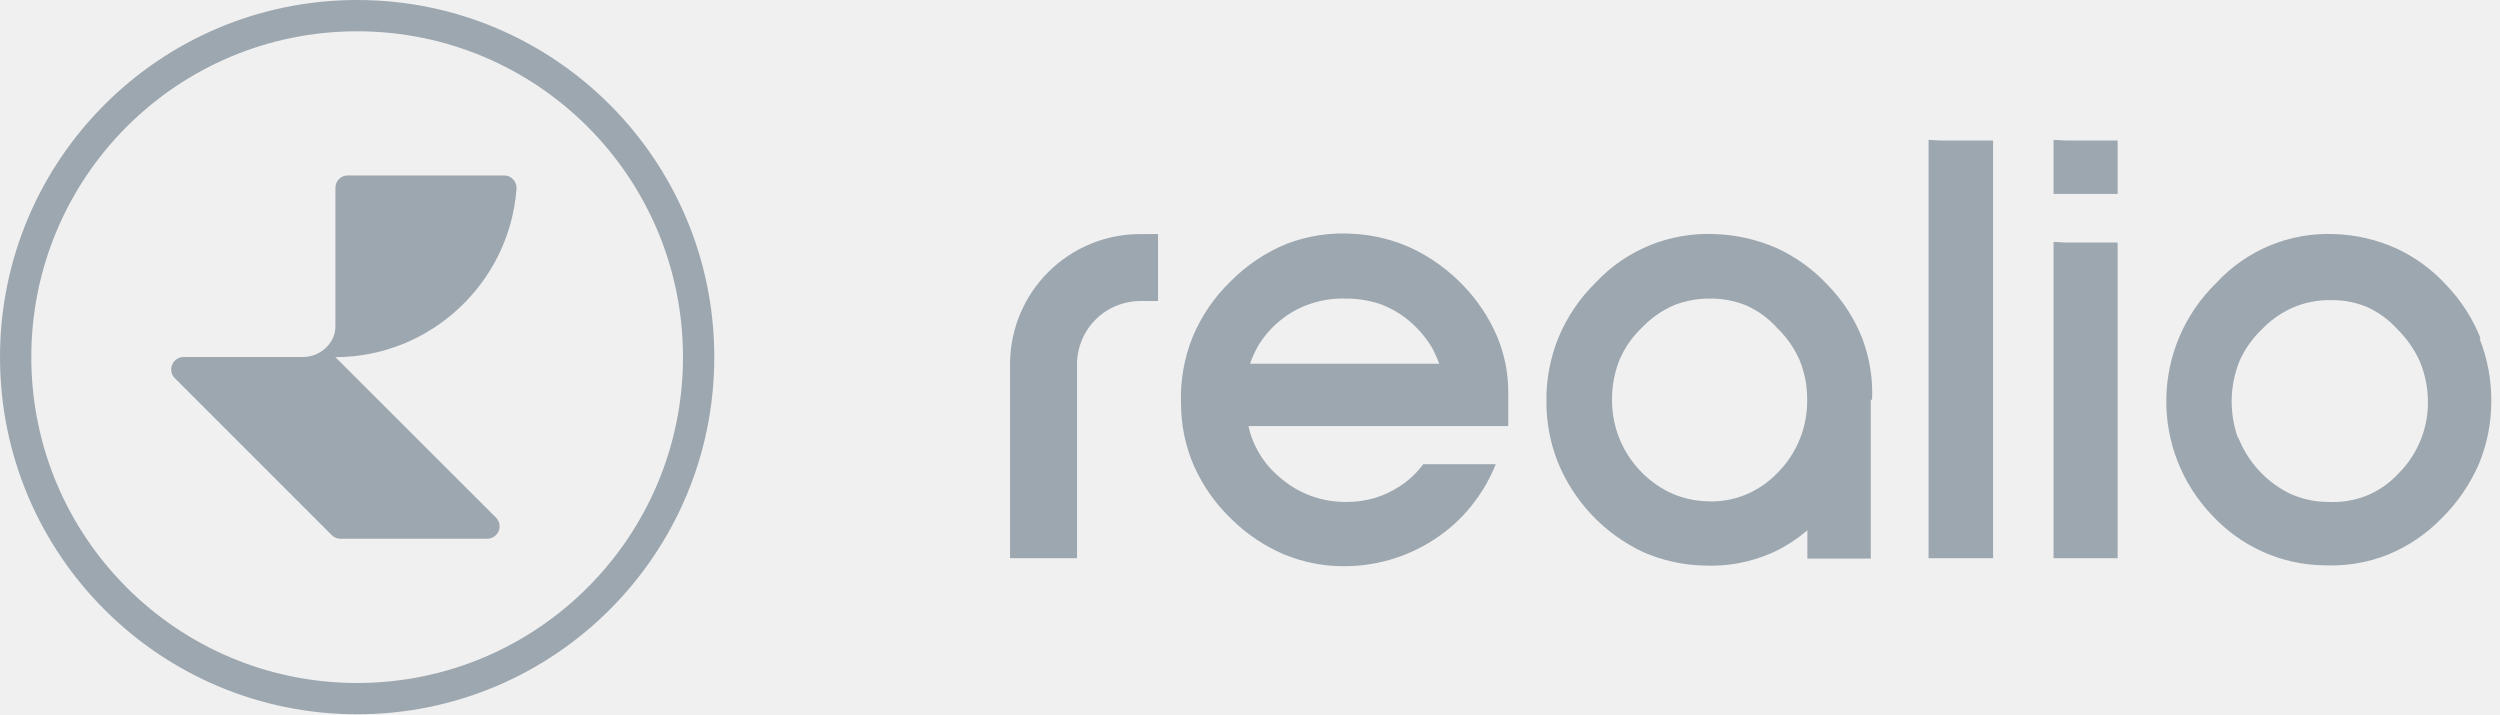
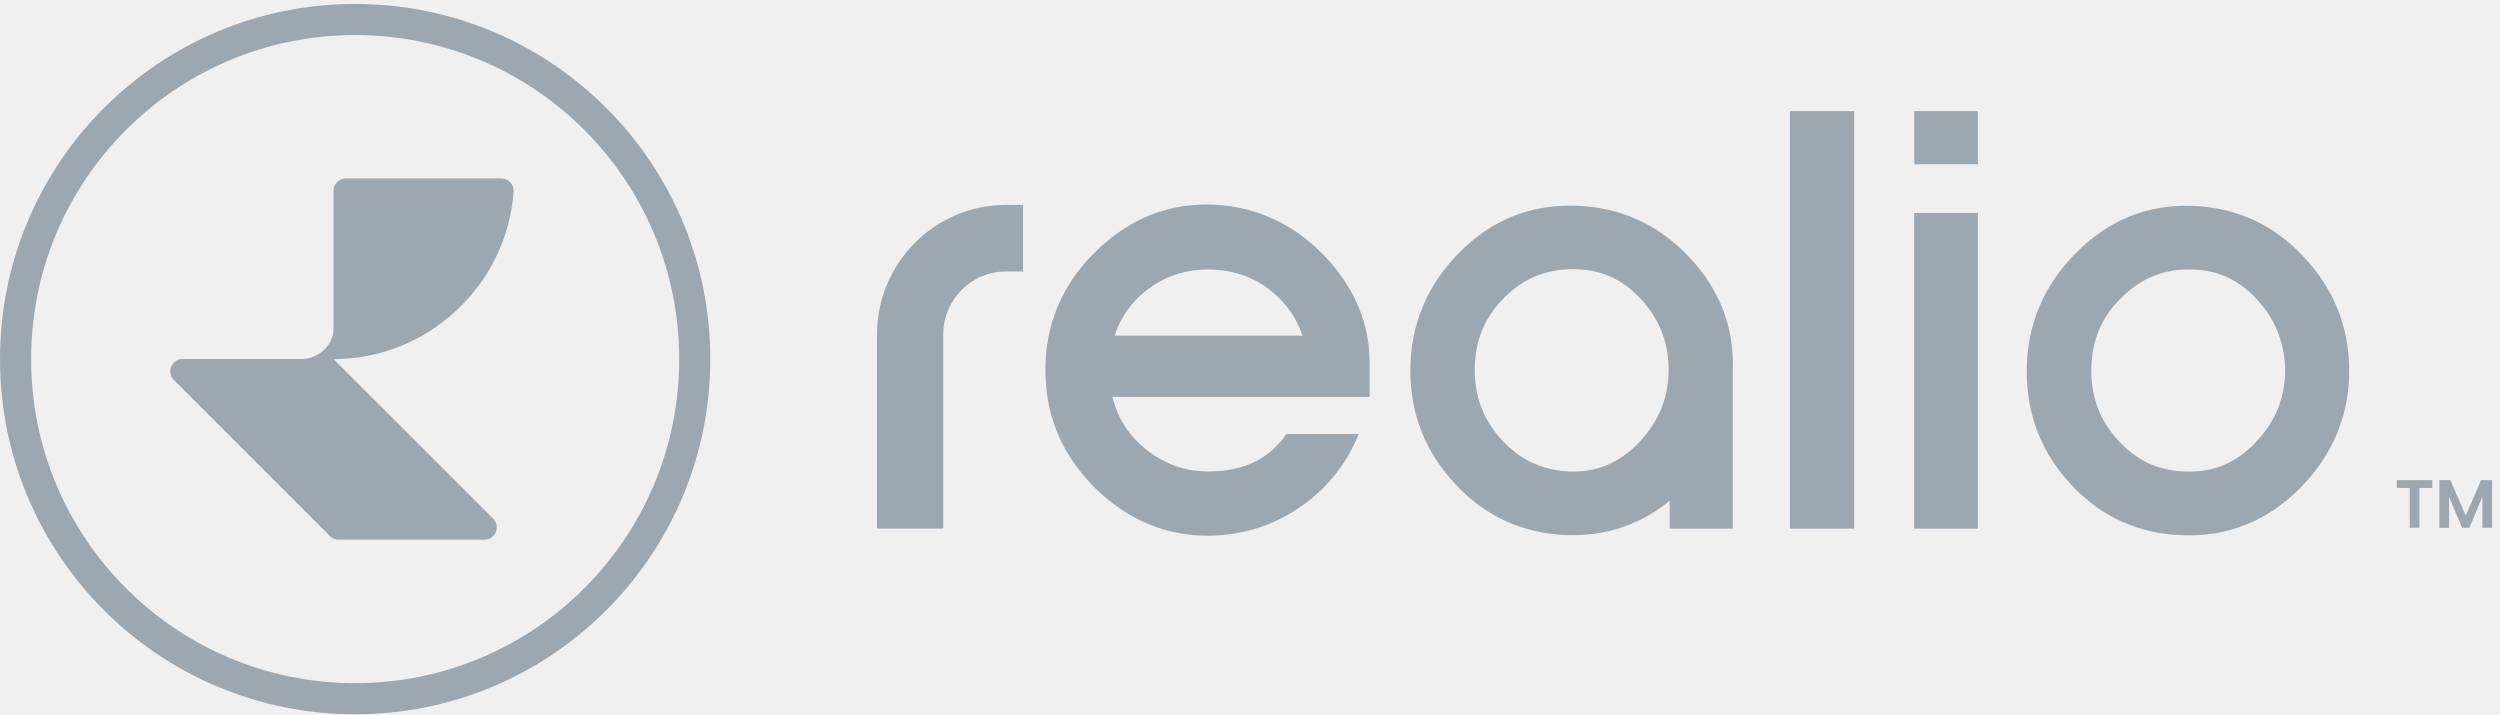
<svg xmlns="http://www.w3.org/2000/svg" width="98" height="28" viewBox="0 0 98 28" fill="none">
-   <g clip-path="url(#clip0_0_3707)">
-     <path fill-rule="evenodd" clip-rule="evenodd" d="M28 14C28 6.266 21.734 0 14 0C6.266 0 0 6.266 0 14C0 21.734 6.266 28 14 28C21.734 28 28 21.729 28 14ZM19.764 6.877H13.631C13.365 6.877 13.148 7.095 13.148 7.36V12.802C13.148 13.446 12.56 13.995 11.878 13.995H7.199C7 13.995 6.829 14.109 6.749 14.294C6.673 14.478 6.711 14.682 6.853 14.824L13.005 20.976C13.1 21.071 13.214 21.118 13.346 21.118H19.096C19.295 21.118 19.465 21.005 19.546 20.82C19.622 20.635 19.584 20.432 19.442 20.29L13.403 14.256L13.29 14.142L13.143 14H13.185C16.908 13.976 19.977 11.064 20.247 7.403C20.256 7.265 20.214 7.137 20.119 7.038C20.024 6.929 19.906 6.877 19.764 6.877ZM14 1.227C21.057 1.227 26.773 6.943 26.773 14C26.773 21.052 21.057 26.773 14 26.773C6.948 26.773 1.227 21.057 1.227 14C1.227 6.943 6.943 1.227 14 1.227Z" fill="#9DA7B0" />
-   </g>
-   <g clip-path="url(#clip1_0_3707)">
-     <path fill-rule="evenodd" clip-rule="evenodd" d="M65.616 11.967C65.145 12.172 64.719 12.47 64.365 12.842C63.992 13.195 63.694 13.621 63.49 14.093C63.299 14.569 63.198 15.076 63.192 15.589C63.18 16.105 63.267 16.619 63.446 17.103C63.809 18.061 64.522 18.846 65.441 19.299C65.891 19.511 66.379 19.63 66.876 19.649C67.395 19.682 67.916 19.598 68.399 19.404C68.885 19.208 69.323 18.909 69.685 18.529C70.068 18.144 70.368 17.684 70.566 17.179C70.765 16.673 70.858 16.132 70.84 15.589C70.836 15.082 70.735 14.58 70.542 14.111C70.333 13.642 70.036 13.217 69.667 12.859C69.336 12.488 68.931 12.189 68.477 11.984C68.026 11.796 67.54 11.701 67.051 11.704C66.542 11.699 66.036 11.794 65.564 11.984L65.616 11.967ZM73.334 15.677V21.898H70.849V20.787C70.436 21.14 69.977 21.435 69.484 21.662C68.635 22.041 67.709 22.215 66.78 22.169C65.959 22.149 65.151 21.967 64.4 21.636C62.894 20.924 61.708 19.676 61.075 18.136C60.767 17.368 60.613 16.547 60.62 15.72C60.61 14.86 60.774 14.006 61.101 13.209C61.437 12.412 61.928 11.69 62.545 11.083C63.14 10.445 63.867 9.943 64.676 9.614C65.484 9.285 66.354 9.135 67.226 9.176C68.055 9.204 68.871 9.388 69.632 9.718C70.392 10.066 71.076 10.559 71.645 11.171C72.228 11.765 72.686 12.47 72.992 13.244C73.287 14.014 73.422 14.836 73.386 15.659L73.334 15.677ZM49.324 13.55C49.194 13.777 49.086 14.014 49 14.259H56.42C56.333 14.024 56.227 13.796 56.105 13.577C55.868 13.197 55.573 12.857 55.23 12.57C54.892 12.288 54.507 12.066 54.092 11.914C53.649 11.77 53.185 11.699 52.719 11.704C52.255 11.693 51.793 11.764 51.354 11.914C50.919 12.061 50.516 12.286 50.164 12.579C49.831 12.853 49.547 13.182 49.324 13.55ZM39.594 14.259H42.219V21.881H39.594V14.259H42.219C42.222 13.933 42.29 13.611 42.418 13.31C42.546 13.01 42.732 12.738 42.965 12.51C43.198 12.281 43.474 12.101 43.777 11.98C44.08 11.858 44.404 11.797 44.73 11.8H45.395V9.176H44.73C44.059 9.171 43.393 9.299 42.771 9.552C42.149 9.805 41.584 10.179 41.106 10.651C40.629 11.123 40.25 11.685 39.99 12.304C39.731 12.924 39.596 13.588 39.594 14.259ZM76.107 5.509H78.129V21.881H75.6V5.483L76.107 5.509ZM87.736 17.138C88.106 18.092 88.817 18.875 89.731 19.334C90.197 19.553 90.704 19.67 91.218 19.675C91.74 19.706 92.262 19.626 92.75 19.439C93.233 19.245 93.666 18.947 94.018 18.564C94.4 18.185 94.698 17.731 94.897 17.231C95.095 16.732 95.19 16.197 95.174 15.659C95.162 15.148 95.055 14.644 94.858 14.172C94.647 13.701 94.351 13.274 93.984 12.912C93.652 12.541 93.246 12.243 92.793 12.037C92.348 11.85 91.868 11.758 91.385 11.765C90.878 11.754 90.374 11.849 89.906 12.046C89.435 12.251 89.01 12.548 88.655 12.921C88.284 13.276 87.986 13.701 87.78 14.172C87.398 15.139 87.382 16.212 87.736 17.191V17.138ZM97.204 13.288C97.508 14.06 97.662 14.882 97.658 15.712C97.663 16.564 97.496 17.409 97.169 18.197C96.822 18.992 96.326 19.714 95.707 20.323C95.107 20.939 94.386 21.425 93.59 21.749C92.8 22.06 91.953 22.2 91.105 22.16C90.281 22.151 89.468 21.972 88.716 21.636C87.962 21.299 87.283 20.814 86.721 20.209C85.539 18.979 84.891 17.331 84.919 15.624C84.947 13.918 85.648 12.292 86.87 11.101C87.457 10.46 88.177 9.956 88.98 9.624C89.782 9.291 90.648 9.138 91.516 9.176C92.343 9.203 93.157 9.39 93.913 9.727C94.666 10.073 95.342 10.567 95.9 11.179C96.476 11.781 96.931 12.488 97.238 13.262L97.204 13.288ZM81.007 9.508H83.011V21.881H80.5V9.482L81.007 9.508ZM81.007 5.509H83.011V7.601H80.5V5.483L81.007 5.509ZM54.854 19.072C55.218 18.842 55.536 18.545 55.79 18.197H58.634C58.431 18.705 58.164 19.184 57.837 19.623C57.447 20.158 56.971 20.625 56.429 21.006C55.359 21.765 54.083 22.18 52.771 22.195C51.95 22.209 51.135 22.057 50.374 21.749C49.594 21.423 48.884 20.951 48.282 20.358C47.663 19.768 47.164 19.064 46.812 18.284C46.473 17.512 46.298 16.678 46.296 15.834C46.261 14.937 46.416 14.042 46.751 13.209C47.093 12.389 47.599 11.647 48.239 11.03C48.868 10.392 49.622 9.889 50.452 9.552C51.289 9.235 52.185 9.104 53.077 9.167C53.878 9.212 54.662 9.411 55.387 9.753C56.128 10.112 56.797 10.601 57.365 11.197C57.916 11.77 58.361 12.436 58.677 13.165C58.974 13.866 59.126 14.619 59.124 15.379V16.701H48.939C49.003 17.005 49.109 17.3 49.254 17.576C49.47 17.997 49.767 18.371 50.129 18.678C50.864 19.341 51.825 19.698 52.815 19.675C53.539 19.678 54.248 19.469 54.854 19.072Z" fill="#9DA7B0" />
+   <g clip-path="url(#clip0_988_6361)">
+     <path d="M95.346 18.822V19.125H94.841V20.689H94.461V19.125H93.956V18.822H95.346Z" fill="#9DA7B0" />
+     <path d="M97.689 18.822V20.689H97.309V19.475L96.801 20.689H96.513L96.003 19.475V20.689H95.623V18.822H96.055L96.657 20.21L97.26 18.822H97.689Z" fill="#9DA7B0" />
+     <path fill-rule="evenodd" clip-rule="evenodd" d="M60.201 10.825C59.755 11.009 59.34 11.293 58.959 11.676C58.578 12.058 58.296 12.474 58.108 12.923C57.92 13.382 57.821 13.878 57.811 14.421C57.802 14.96 57.882 15.47 58.056 15.938C58.225 16.397 58.489 16.827 58.851 17.224C59.209 17.621 59.604 17.918 60.037 18.126C60.474 18.334 60.954 18.452 61.467 18.481C62.017 18.509 62.525 18.424 62.982 18.235C63.443 18.046 63.871 17.744 64.257 17.337C64.657 16.916 64.948 16.463 65.141 15.976C65.329 15.489 65.419 14.965 65.409 14.402C65.4 13.873 65.296 13.382 65.108 12.928C64.92 12.474 64.638 12.054 64.276 11.671C63.918 11.298 63.523 11.014 63.095 10.83C62.662 10.645 62.191 10.551 61.679 10.551C61.142 10.551 60.653 10.641 60.201 10.825ZM67.926 14.516V14.596V20.22V20.725H67.423H65.955H65.452V20.22V19.629C65.028 19.974 64.577 20.258 64.102 20.47C63.278 20.839 62.38 21.009 61.41 20.976C60.559 20.943 59.773 20.763 59.049 20.437C58.324 20.111 57.666 19.634 57.073 19.005C56.485 18.381 56.038 17.691 55.737 16.945C55.436 16.193 55.285 15.39 55.285 14.53C55.285 13.637 55.445 12.8 55.77 12.025C56.09 11.25 56.569 10.541 57.2 9.908C57.835 9.261 58.536 8.783 59.308 8.476C60.079 8.169 60.912 8.032 61.801 8.065C62.662 8.098 63.457 8.278 64.191 8.609C64.925 8.939 65.598 9.421 66.195 10.059C66.797 10.683 67.244 11.373 67.536 12.125C67.823 12.867 67.955 13.665 67.926 14.516ZM44.013 12.446C43.886 12.668 43.778 12.904 43.693 13.155H51.06C50.976 12.914 50.872 12.687 50.75 12.474C50.533 12.096 50.251 11.761 49.908 11.468C49.564 11.179 49.188 10.957 48.779 10.806C48.365 10.655 47.913 10.575 47.424 10.565C46.944 10.556 46.492 10.627 46.069 10.768C45.645 10.915 45.25 11.137 44.883 11.43C44.521 11.723 44.234 12.063 44.013 12.446ZM34.378 13.117H36.975V20.721H34.378V13.117H36.975C36.975 11.746 38.081 10.641 39.44 10.641H40.103V8.032H39.44C36.645 8.032 34.378 10.31 34.378 13.117ZM70.669 4.355H72.179H72.683V4.861V20.22V20.725H72.179H70.669H70.166V20.22V4.861V4.355H70.669ZM82.224 15.962C82.393 16.42 82.656 16.85 83.019 17.247C83.381 17.649 83.776 17.947 84.204 18.15C84.632 18.353 85.107 18.462 85.62 18.481H85.63C86.185 18.509 86.688 18.429 87.149 18.24C87.61 18.051 88.034 17.753 88.419 17.342L88.424 17.337C88.824 16.916 89.116 16.468 89.309 15.985C89.497 15.504 89.586 14.988 89.577 14.431C89.558 13.897 89.455 13.405 89.262 12.947C89.069 12.493 88.791 12.073 88.424 11.685C88.067 11.307 87.671 11.028 87.248 10.839C86.825 10.655 86.359 10.565 85.851 10.565H85.841C85.31 10.556 84.816 10.65 84.369 10.839C83.922 11.028 83.508 11.316 83.127 11.699C82.746 12.082 82.463 12.498 82.275 12.947C82.087 13.405 81.988 13.901 81.979 14.445C81.969 14.984 82.049 15.489 82.224 15.962ZM91.638 12.12C91.939 12.871 92.089 13.675 92.089 14.535C92.089 15.418 91.924 16.245 91.6 17.02C91.275 17.791 90.791 18.5 90.156 19.142C89.52 19.78 88.815 20.258 88.043 20.565C87.276 20.872 86.453 21.014 85.573 20.981C84.722 20.957 83.927 20.782 83.197 20.456C82.468 20.13 81.805 19.653 81.217 19.029C80.624 18.4 80.182 17.715 79.89 16.968C79.594 16.222 79.448 15.414 79.448 14.554C79.448 13.66 79.608 12.824 79.932 12.049C80.252 11.274 80.732 10.565 81.363 9.932C81.998 9.284 82.699 8.802 83.466 8.49C84.232 8.179 85.06 8.037 85.945 8.07C86.801 8.103 87.601 8.283 88.335 8.623C89.059 8.954 89.718 9.436 90.306 10.069C90.889 10.688 91.336 11.373 91.638 12.12ZM75.538 8.344H77.03H77.533V8.85V20.22V20.725H77.03H75.538H75.035V20.22V8.85V8.344H75.538ZM75.538 4.355H77.03H77.533V4.861V6.44H75.04V4.861V4.355H75.538ZM49.508 17.918C49.861 17.691 50.166 17.389 50.435 17.011H53.262C53.055 17.526 52.792 17.999 52.472 18.429C52.081 18.958 51.615 19.416 51.065 19.809C50.519 20.196 49.941 20.489 49.334 20.688C48.732 20.886 48.096 20.985 47.428 20.999C46.586 21.009 45.791 20.862 45.043 20.555C44.295 20.248 43.604 19.785 42.964 19.166L42.959 19.161C42.319 18.528 41.83 17.838 41.501 17.087C41.171 16.335 40.997 15.522 40.983 14.648C40.96 13.731 41.115 12.867 41.44 12.068C41.764 11.274 42.258 10.541 42.922 9.889C43.594 9.223 44.328 8.731 45.118 8.42C45.914 8.108 46.77 7.975 47.687 8.027C48.506 8.079 49.273 8.278 49.983 8.613C50.693 8.949 51.347 9.431 51.945 10.055C52.523 10.664 52.956 11.321 53.248 12.016C53.544 12.72 53.69 13.457 53.69 14.232V15.05V15.556H53.187H49.258H43.608C43.679 15.853 43.782 16.137 43.914 16.397C44.126 16.808 44.417 17.181 44.789 17.502C45.17 17.833 45.584 18.084 46.022 18.244C46.464 18.41 46.944 18.49 47.452 18.481H47.457C48.275 18.471 48.953 18.282 49.508 17.918Z" fill="#9DA7B0" />
+     <path fill-rule="evenodd" clip-rule="evenodd" d="M27.844 14.078C27.844 6.386 21.613 0.155 13.922 0.155C6.231 0.155 0 6.386 0 14.078C0 21.769 6.231 28 13.922 28C21.613 28 27.844 21.764 27.844 14.078ZM19.654 6.994H13.555C13.291 6.994 13.075 7.211 13.075 7.474V12.886C13.075 13.526 12.49 14.073 11.812 14.073H7.159C6.961 14.073 6.792 14.186 6.711 14.37C6.636 14.553 6.674 14.756 6.815 14.897L12.933 21.015C13.027 21.109 13.14 21.156 13.272 21.156H18.99C19.188 21.156 19.357 21.043 19.437 20.86C19.513 20.676 19.475 20.474 19.334 20.332L13.329 14.332L13.216 14.219L13.07 14.078H13.112C16.814 14.054 19.866 11.157 20.134 7.517C20.144 7.38 20.102 7.253 20.007 7.154C19.913 7.046 19.795 6.994 19.654 6.994ZM13.922 1.375C20.94 1.375 26.625 7.06 26.625 14.078C26.625 21.09 20.94 26.78 13.922 26.78C6.909 26.78 1.22 21.095 1.22 14.078C1.22 7.06 6.905 1.375 13.922 1.375Z" fill="#9DA7B0" />
  </g>
  <defs>
-     <clipPath id="clip0_0_3707">
-       <rect width="28" height="28" fill="white" />
-     </clipPath>
-     <clipPath id="clip1_0_3707">
-       <rect width="58.373" height="17.085" fill="white" transform="translate(39.3899 5.45763)" />
+     <clipPath id="clip0_988_6361">
+       <rect width="97.689" height="28" fill="white" />
    </clipPath>
  </defs>
</svg>
